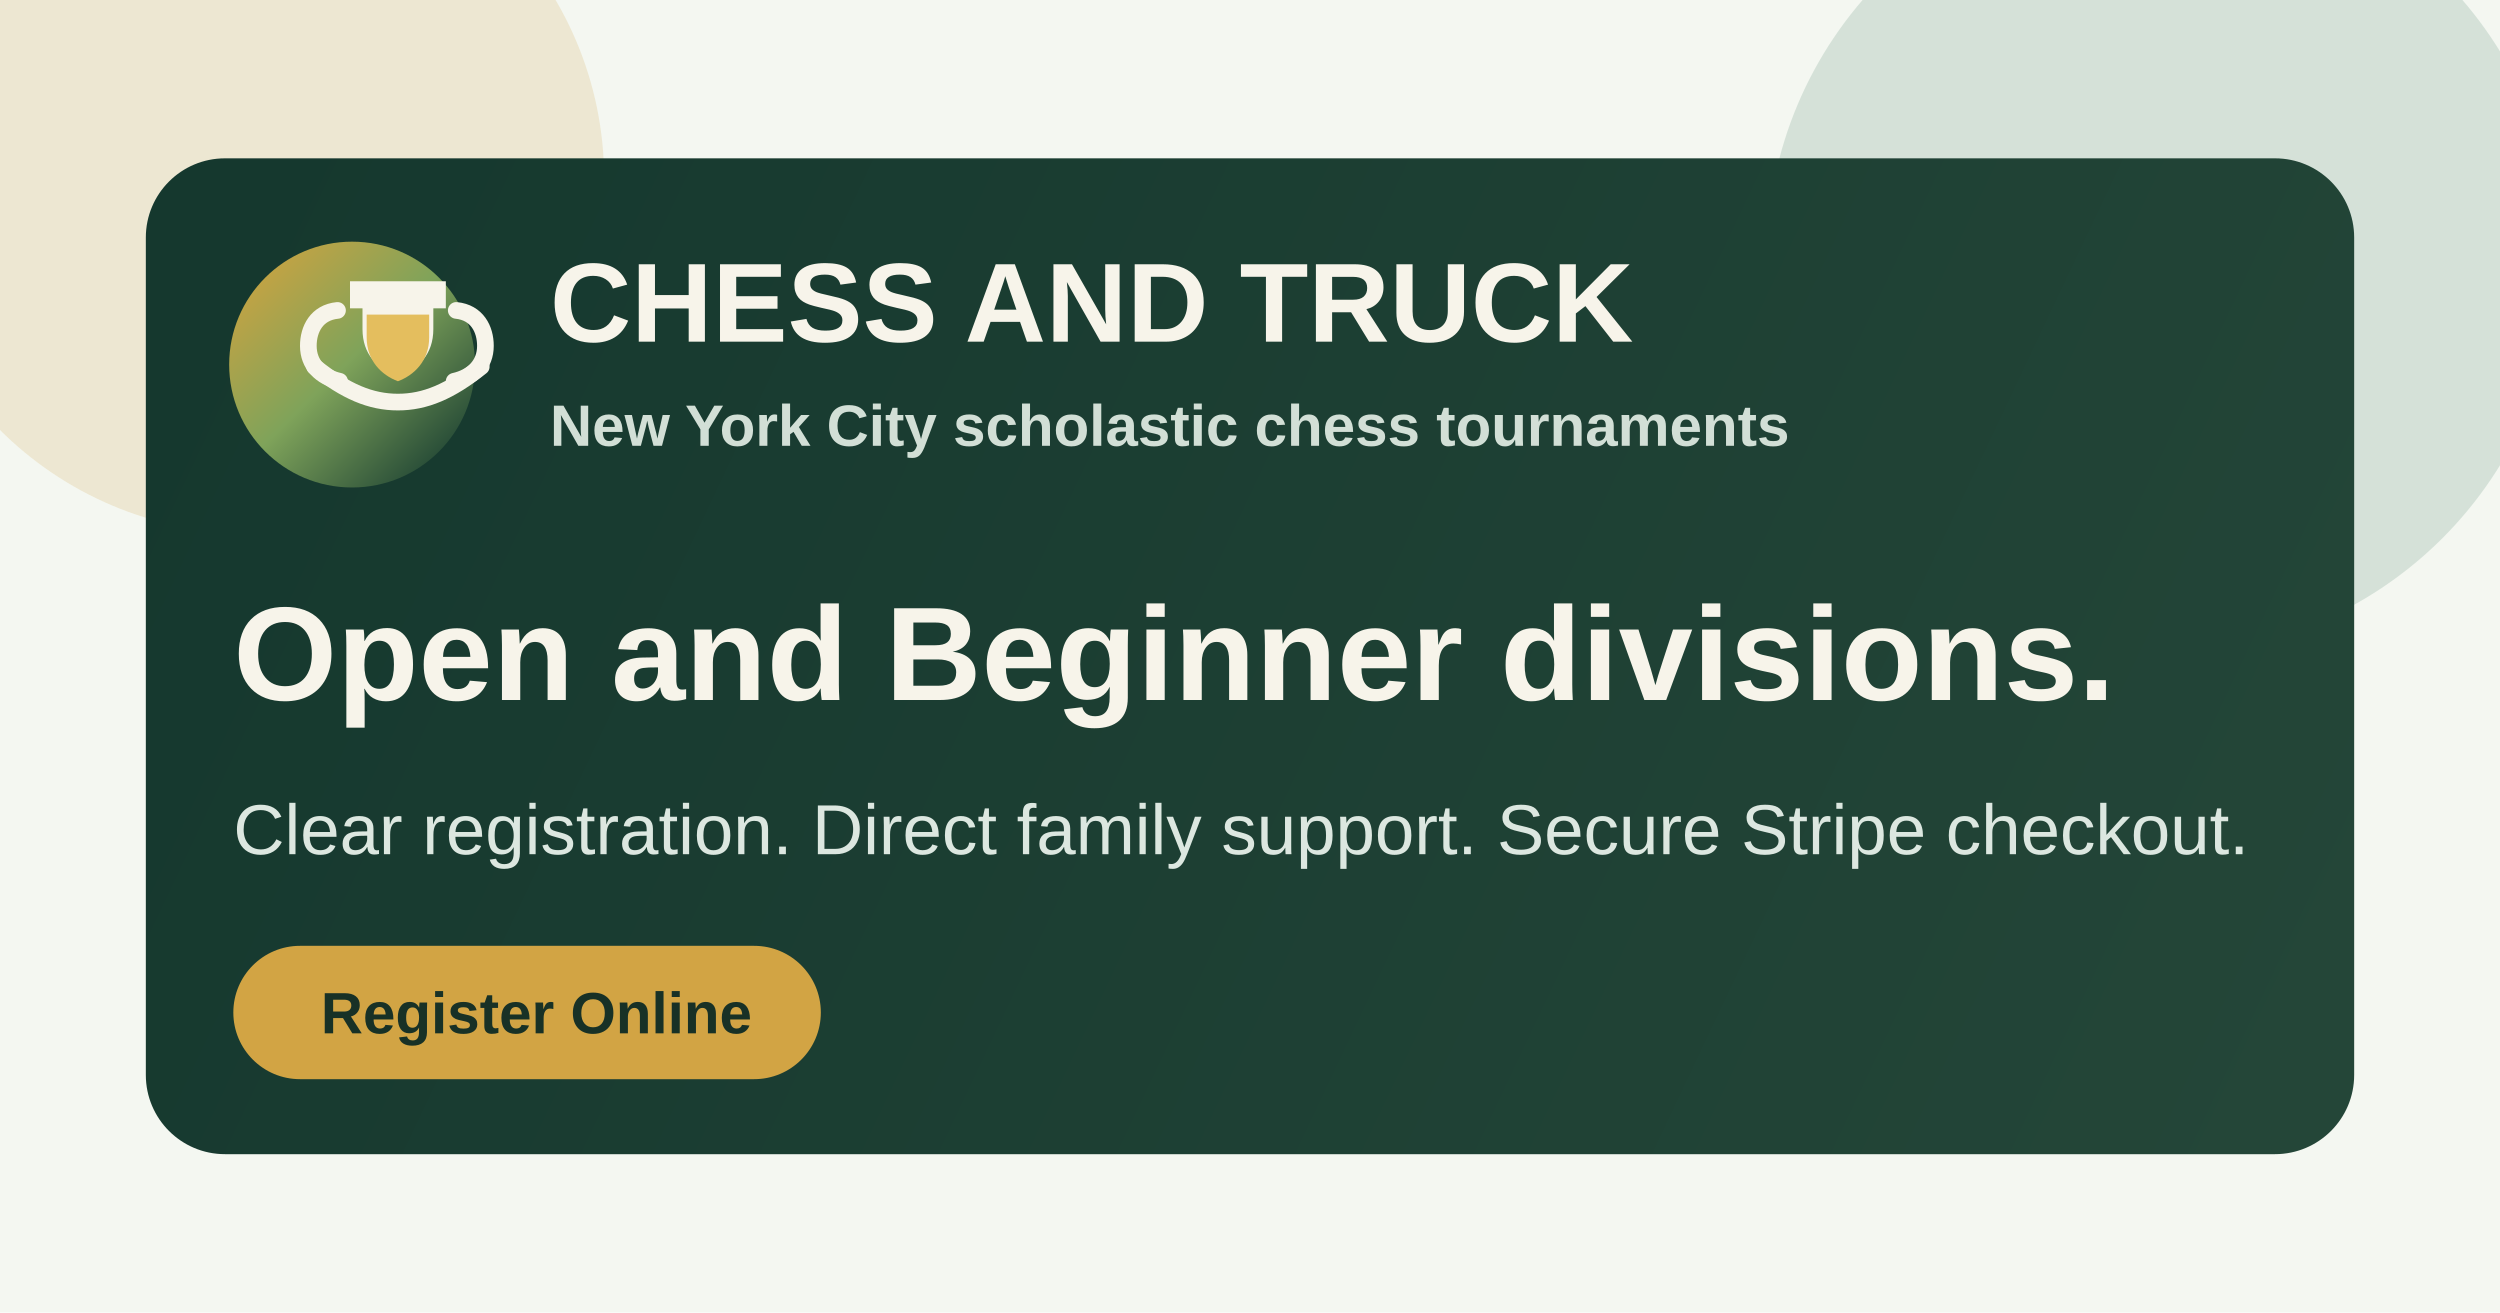
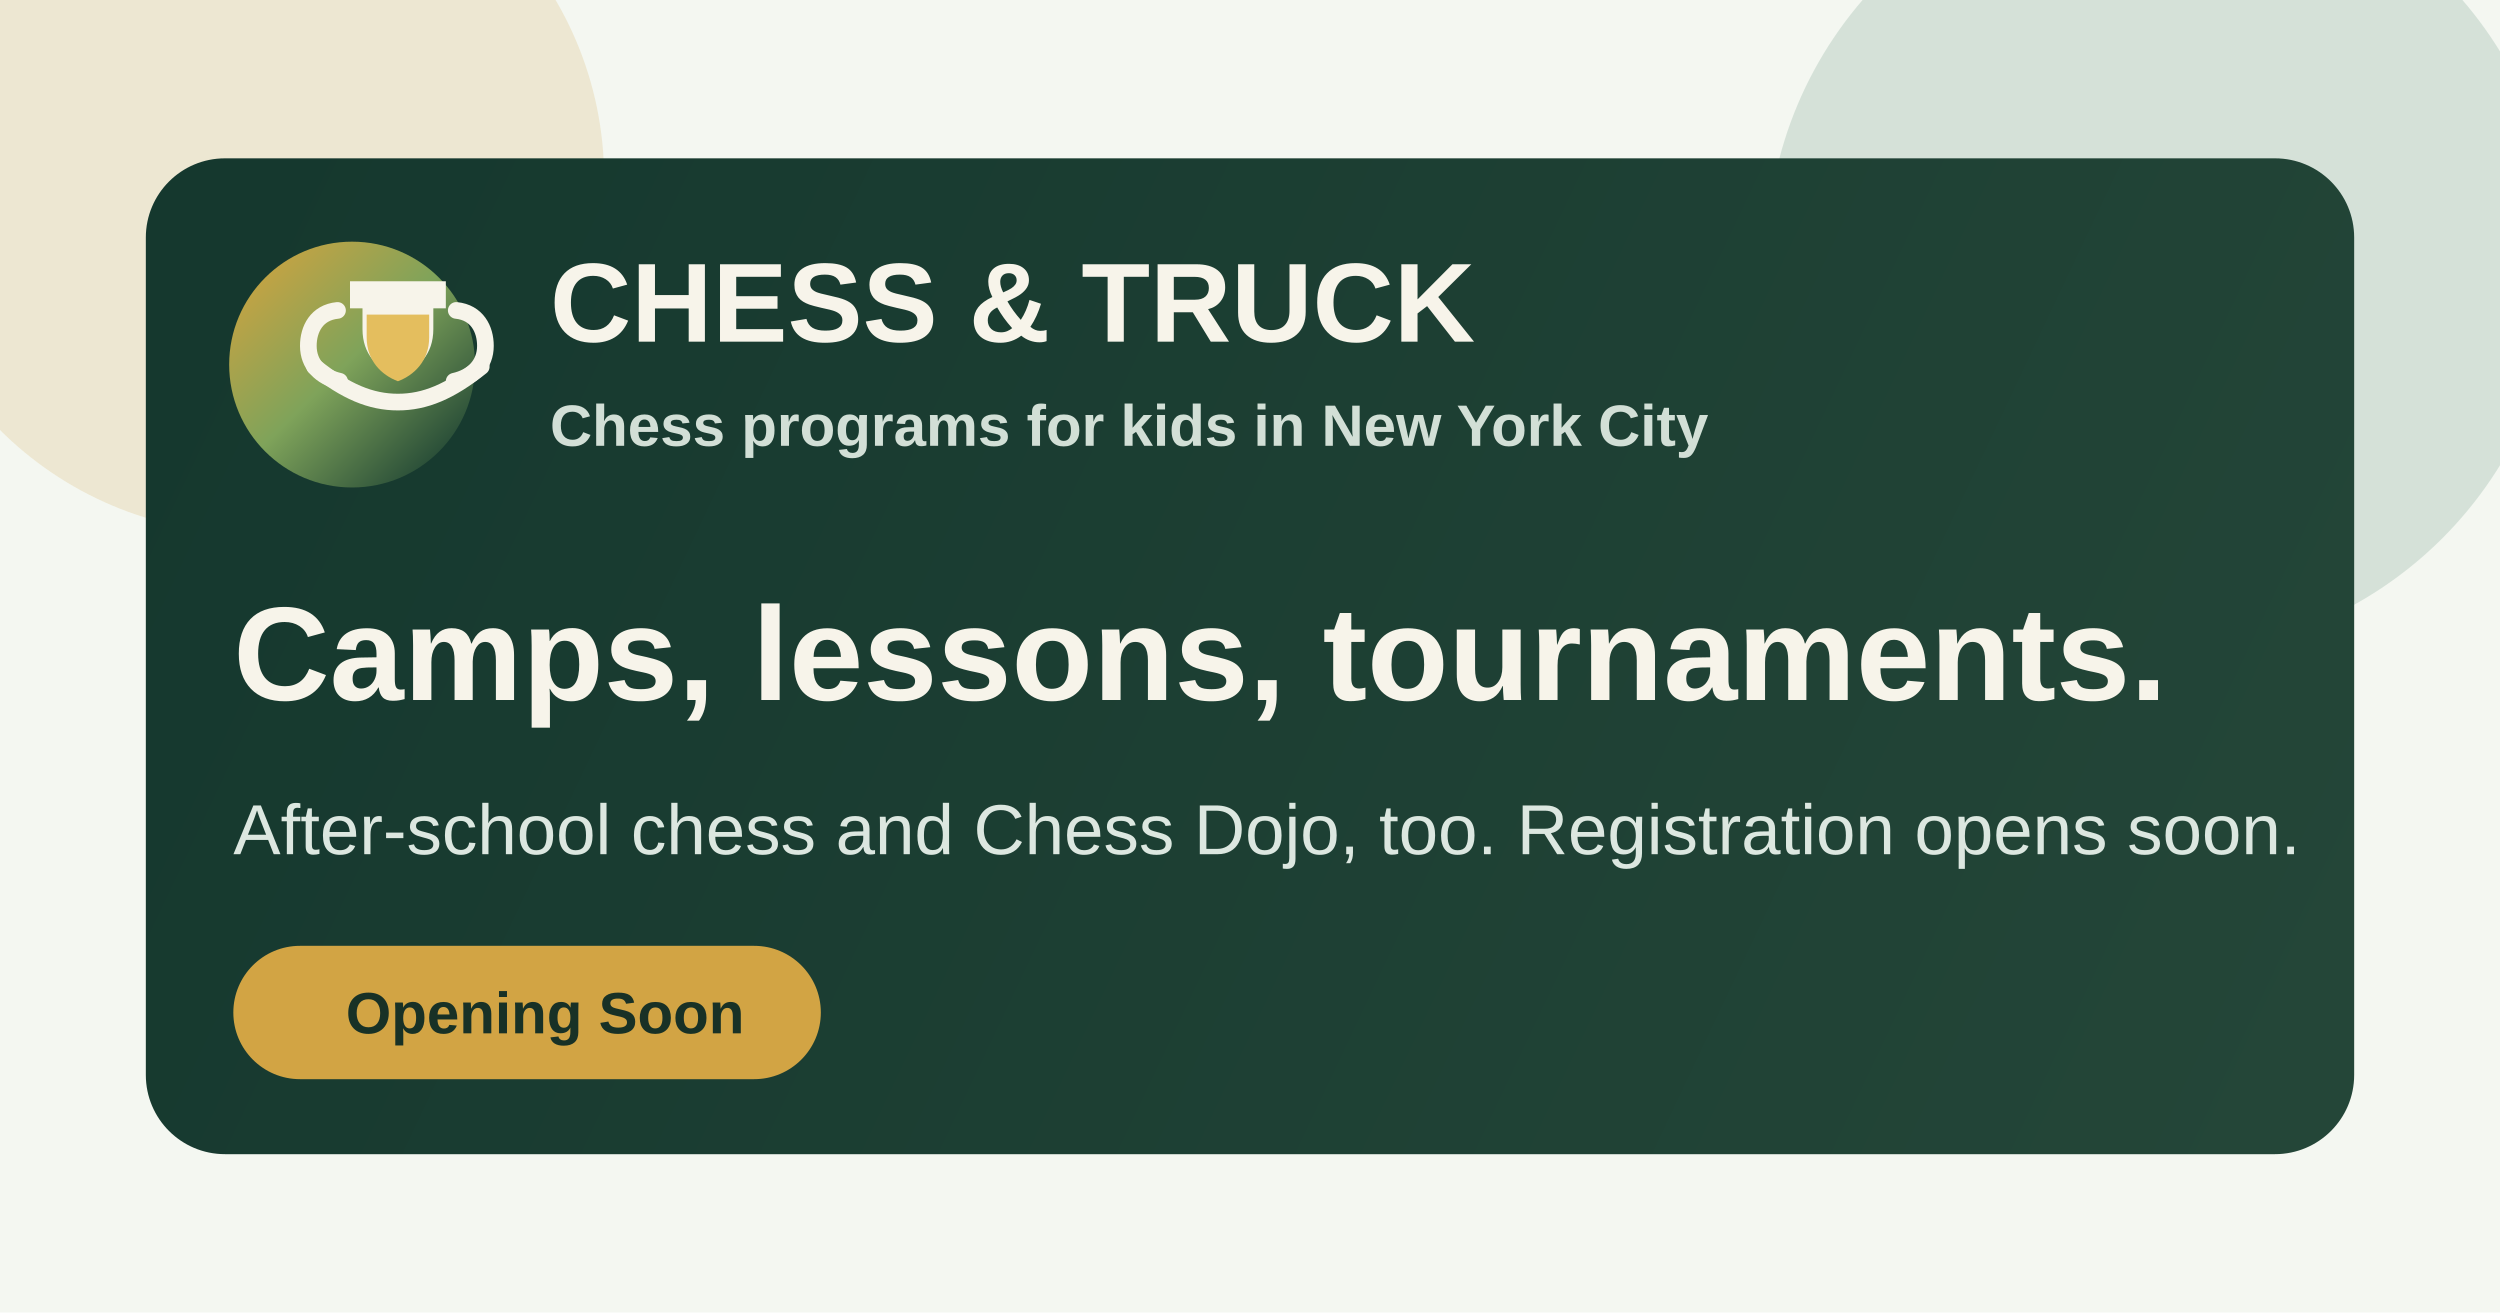
<svg xmlns="http://www.w3.org/2000/svg" width="1200" height="630" viewBox="0 0 1200 630" fill="none">
  <rect width="1200" height="630" fill="#F4F7F1" />
  <circle cx="120" cy="86" r="170" fill="#D2A444" fill-opacity="0.18" />
  <circle cx="1038" cy="124" r="190" fill="#2E6B57" fill-opacity="0.16" />
  <rect x="70" y="76" width="1060" height="478" rx="38" fill="url(#panel)" />
  <rect x="110" y="116" width="118" height="118" rx="59" fill="url(#mark)" />
  <path d="M151 176C166 188 178 193 191 193C204 193 216 188 231 176" stroke="#F7F4EA" stroke-width="8" stroke-linecap="round" />
  <path d="M168 135H214V148H208V158C208 170 201 177 191 181C181 177 174 170 174 158V148H168V135Z" fill="#F7F4EA" />
  <path d="M162 149C152 150 148 158 148 166C148 175 154 181 163 183" stroke="#F7F4EA" stroke-width="8" stroke-linecap="round" />
  <path d="M219 149C229 150 233 158 233 166C233 175 227 181 218 183" stroke="#F7F4EA" stroke-width="8" stroke-linecap="round" />
  <path d="M176 151H206V162C206 173 199 180 191 183C183 180 176 173 176 162V151Z" fill="#E4BE5E" />
-   <text x="264" y="164" fill="#F7F4EA" font-family="Sora, Arial, sans-serif" font-size="54" font-weight="700">CHESS AND TRUCK</text>
-   <text x="264" y="214" fill="#D2DFD6" font-family="Manrope, Arial, sans-serif" font-size="28" font-weight="600">New York City scholastic chess tournaments</text>
-   <text x="112" y="336" fill="#F7F4EA" font-family="Sora, Arial, sans-serif" font-size="64" font-weight="700">Open and Beginner divisions.</text>
-   <text x="112" y="410" fill="#DCE7E0" font-family="Manrope, Arial, sans-serif" font-size="34" font-weight="500">Clear registration. Direct family support. Secure Stripe checkout.</text>
+   <text x="264" y="164" fill="#F7F4EA" font-family="Sora, Arial, sans-serif" font-size="54" font-weight="700">CHESS &amp; TRUCK</text>
+   <text x="264" y="214" fill="#D2DFD6" font-family="Manrope, Arial, sans-serif" font-size="28" font-weight="600">Chess programs for kids in New York City</text>
+   <text x="112" y="336" fill="#F7F4EA" font-family="Sora, Arial, sans-serif" font-size="64" font-weight="700">Camps, lessons, tournaments.</text>
+   <text x="112" y="410" fill="#DCE7E0" font-family="Manrope, Arial, sans-serif" font-size="34" font-weight="500">After-school chess and Chess Dojo, too. Registration opens soon.</text>
  <rect x="112" y="454" width="282" height="64" rx="32" fill="#D2A444" />
-   <text x="154" y="496" fill="#183126" font-family="Sora, Arial, sans-serif" font-size="28" font-weight="700">Register Online</text>
+   <text x="166" y="496" fill="#183126" font-family="Sora, Arial, sans-serif" font-size="28" font-weight="700">Opening Soon</text>
  <defs>
    <linearGradient id="panel" x1="110" y1="96" x2="1090" y2="560" gradientUnits="userSpaceOnUse">
      <stop stop-color="#15382E" />
      <stop offset="1" stop-color="#244638" />
    </linearGradient>
    <linearGradient id="mark" x1="116" y1="118" x2="222" y2="226" gradientUnits="userSpaceOnUse">
      <stop stop-color="#D4A33E" />
      <stop offset="0.5" stop-color="#7FA35A" />
      <stop offset="1" stop-color="#173C31" />
    </linearGradient>
  </defs>
</svg>
